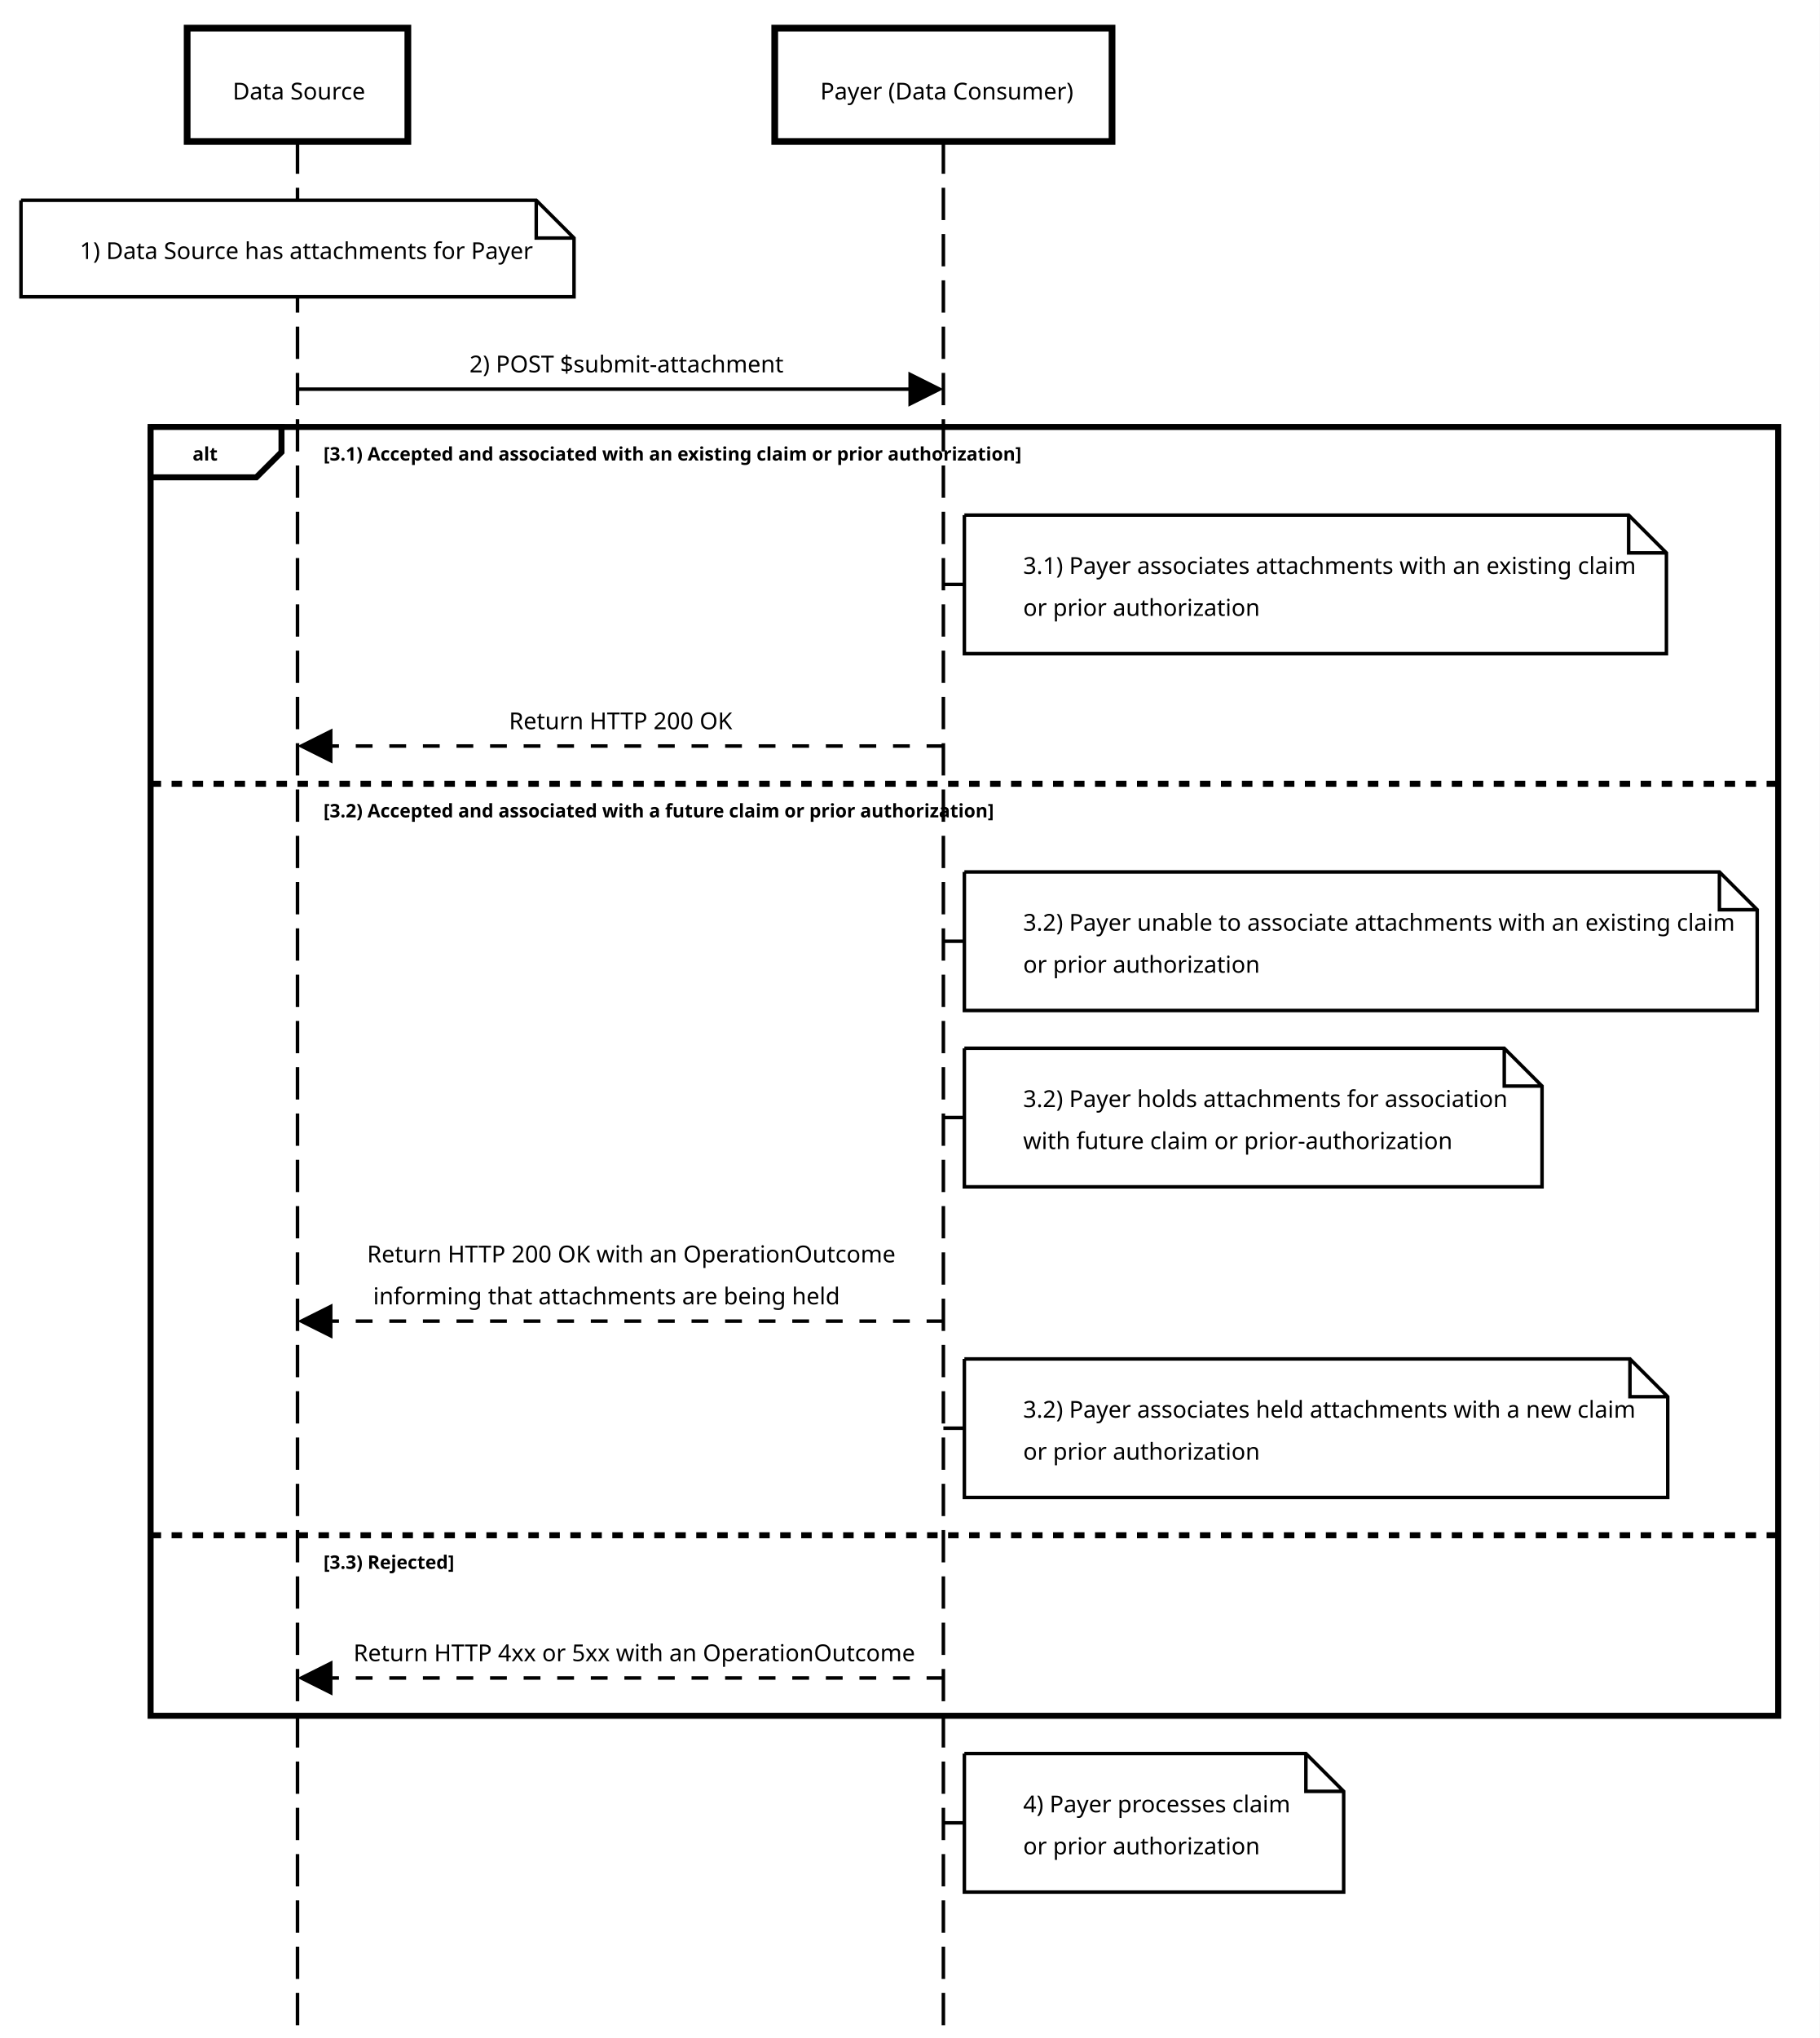
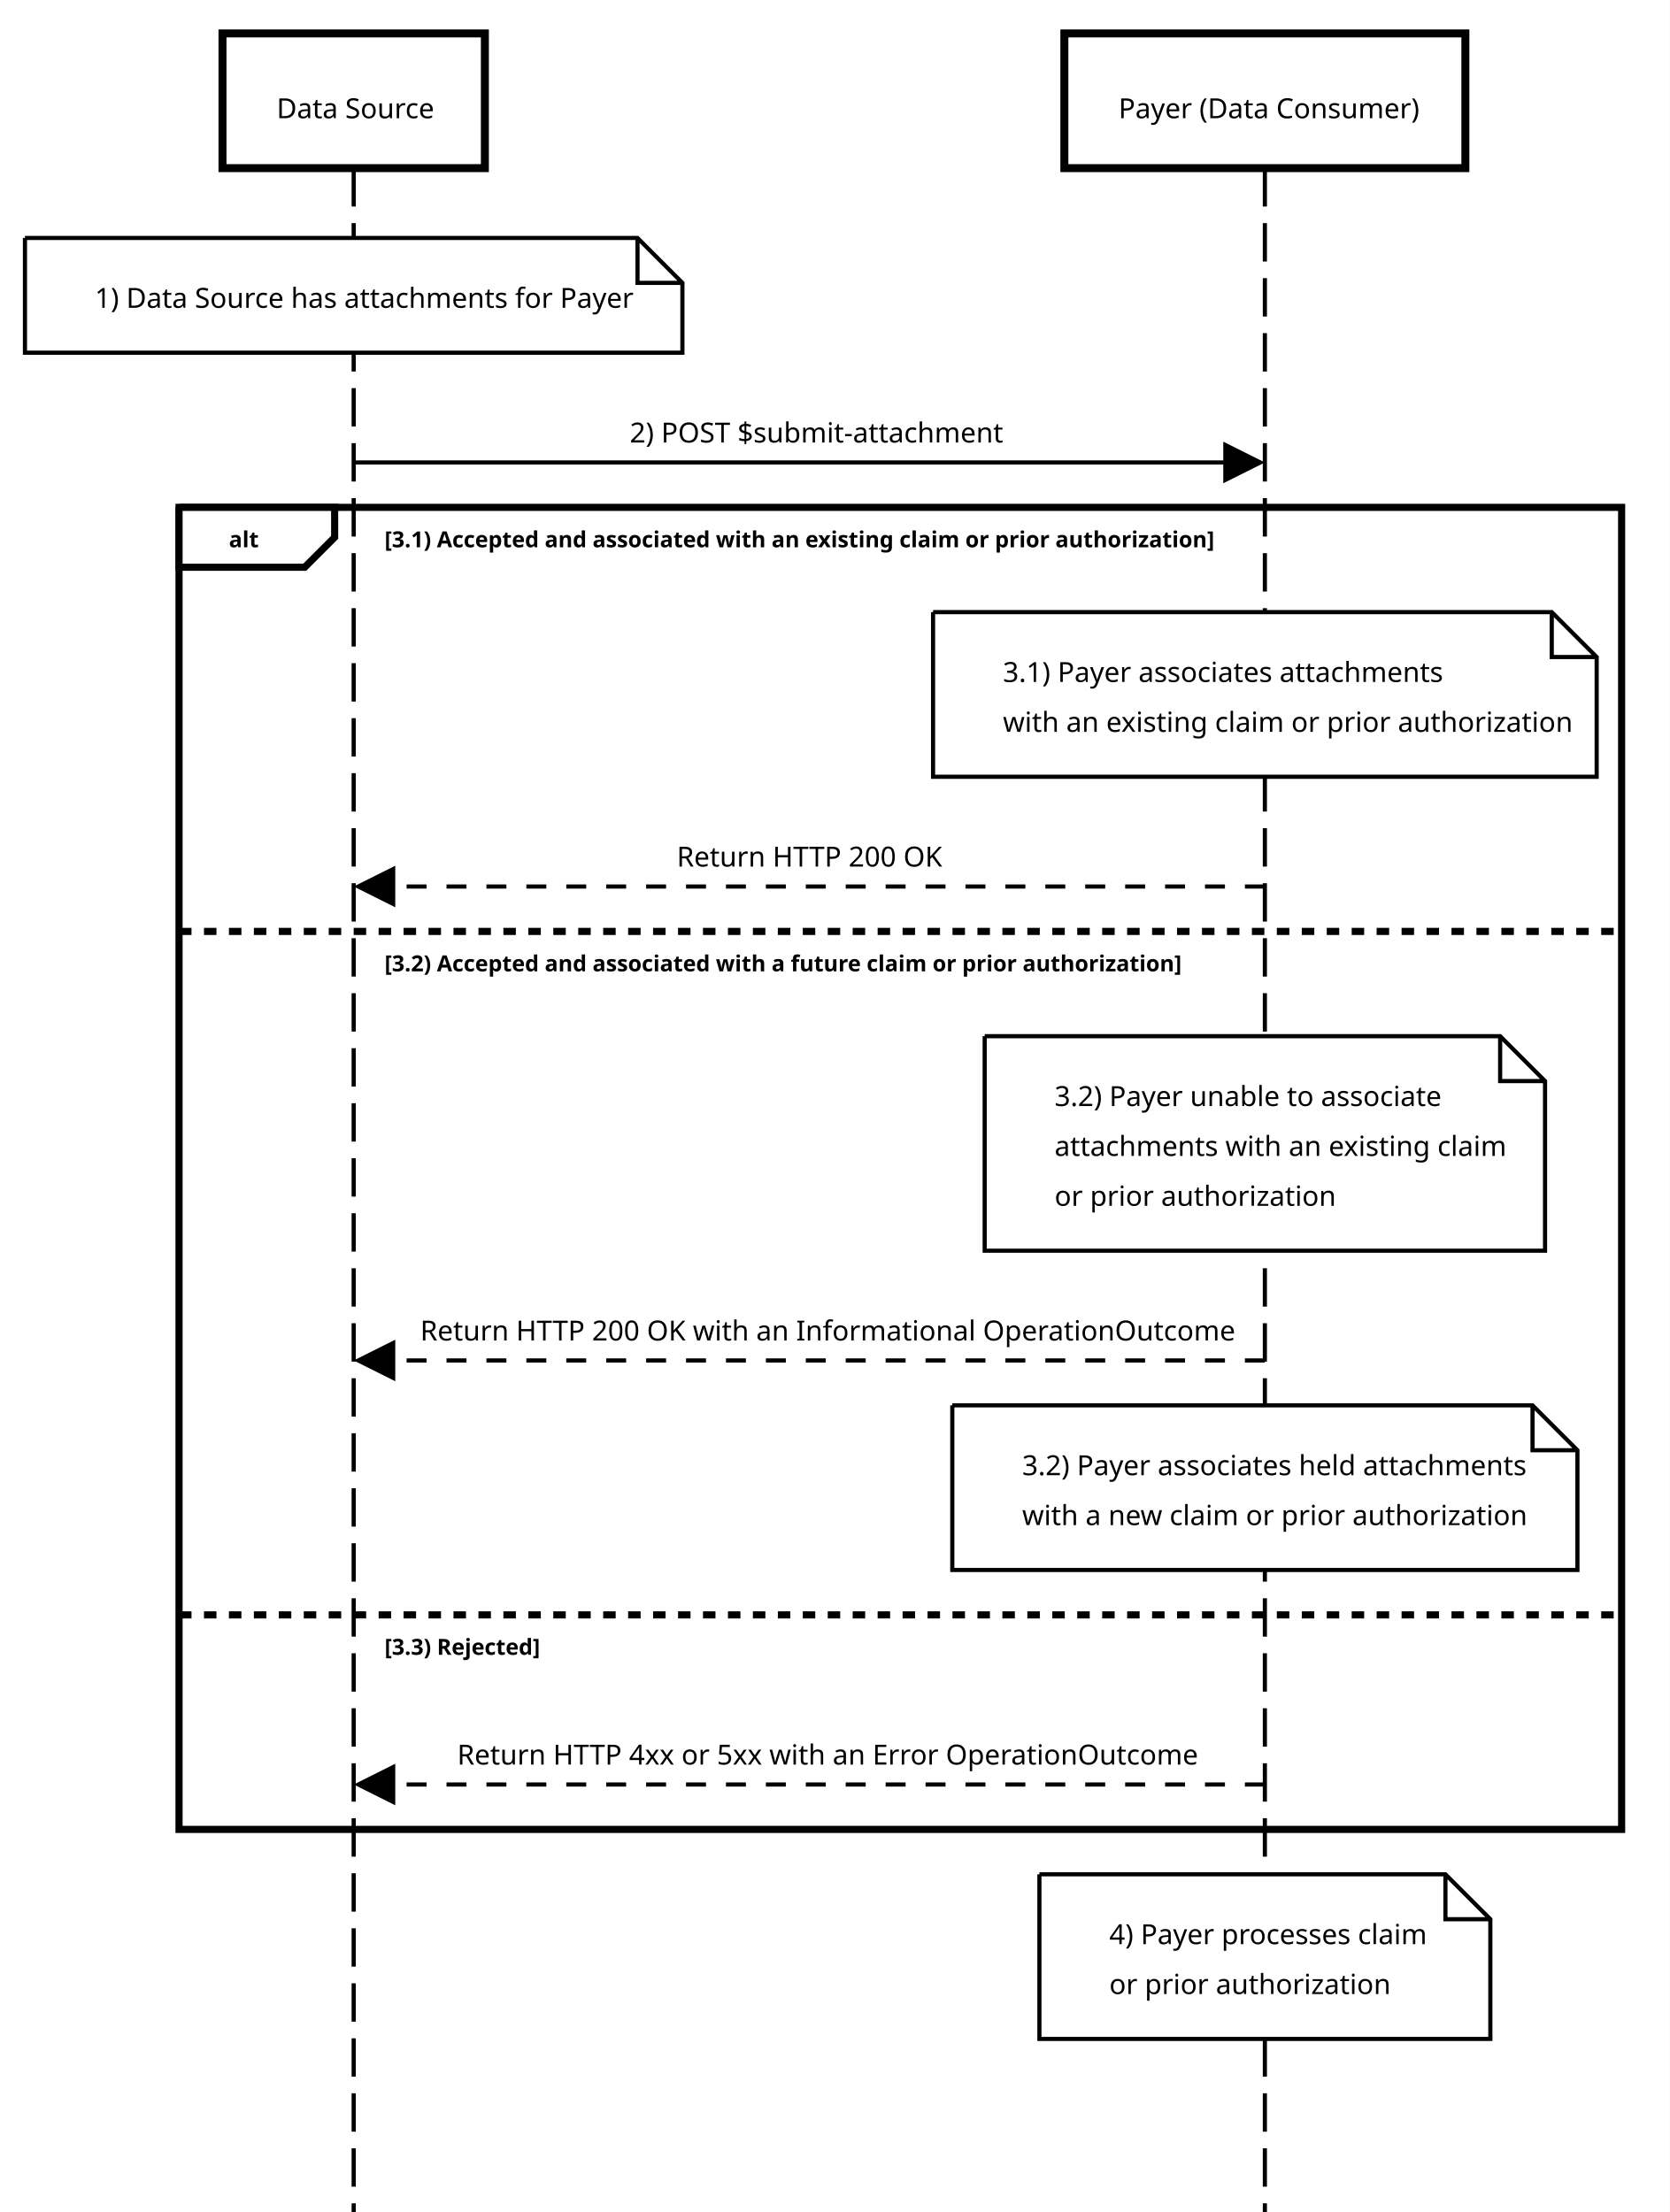
- <svg xmlns="http://www.w3.org/2000/svg" version="1.1" width="1144" height="1281">
+ <svg xmlns="http://www.w3.org/2000/svg" version="1.1" width="883" height="1170">
  <defs />
  <g>
    <g />
    <g />
    <g />
    <g />
    <g />
    <g />
    <g />
    <g />
    <g />
    <g />
    <g />
    <g />
    <g />
    <g />
-     <g />
-     <g />
    <g>
-       <rect fill="white" stroke="none" x="0" y="0" width="1144" height="1281" />
+       <rect fill="white" stroke="none" x="0" y="0" width="883" height="1170" />
    </g>
    <g />
    <g>
-       <path fill="none" stroke="black" paint-order="fill stroke markers" d=" M 187.03 88.926 L 187.03 1281.647" stroke-miterlimit="10" stroke-width="2.199" stroke-dasharray="20.298,8.796" />
-       <path fill="none" stroke="black" paint-order="fill stroke markers" d=" M 593.08 88.926 L 593.08 1281.647" stroke-miterlimit="10" stroke-width="2.199" stroke-dasharray="20.298,8.796" />
+       <path fill="none" stroke="black" paint-order="fill stroke markers" d=" M 187.03 88.926 L 187.03 1170.819" stroke-miterlimit="10" stroke-width="2.199" stroke-dasharray="20.298,8.796" />
+       <path fill="none" stroke="black" paint-order="fill stroke markers" d=" M 668.879 88.926 L 668.879 1170.819" stroke-miterlimit="10" stroke-width="2.199" stroke-dasharray="20.298,8.796" />
    </g>
    <g>
      <path fill="none" stroke="none" />
      <g>
        <path fill="white" stroke="black" paint-order="fill stroke markers" d=" M 117.655 17.68 L 256.405 17.68 L 256.405 88.926 L 117.655 88.926 L 117.655 17.68 Z" stroke-miterlimit="10" stroke-width="4.222" stroke-dasharray="" />
      </g>
      <g>
        <g />
        <text fill="black" stroke="none" font-family="sans-serif" font-size="11pt" font-style="normal" font-weight="normal" text-decoration="normal" x="146.285" y="62.539" text-anchor="start" dominant-baseline="alphabetic" xml:space="preserve">Data Source</text>
      </g>
      <path fill="none" stroke="none" />
      <g>
-         <path fill="white" stroke="black" paint-order="fill stroke markers" d=" M 487.052 17.68 L 699.109 17.68 L 699.109 88.926 L 487.052 88.926 L 487.052 17.68 Z" stroke-miterlimit="10" stroke-width="4.222" stroke-dasharray="" />
+         <path fill="white" stroke="black" paint-order="fill stroke markers" d=" M 562.85 17.68 L 774.907 17.68 L 774.907 88.926 L 562.85 88.926 L 562.85 17.68 Z" stroke-miterlimit="10" stroke-width="4.222" stroke-dasharray="" />
      </g>
      <g>
        <g />
-         <text fill="black" stroke="none" font-family="sans-serif" font-size="11pt" font-style="normal" font-weight="normal" text-decoration="normal" x="515.682" y="62.539" text-anchor="start" dominant-baseline="alphabetic" xml:space="preserve">Payer (Data Consumer)</text>
+         <text fill="black" stroke="none" font-family="sans-serif" font-size="11pt" font-style="normal" font-weight="normal" text-decoration="normal" x="591.481" y="62.539" text-anchor="start" dominant-baseline="alphabetic" xml:space="preserve">Payer (Data Consumer)</text>
      </g>
    </g>
    <g>
      <path fill="white" stroke="black" paint-order="fill stroke markers" d=" M 13.194 125.869 L 337.117 125.869 L 360.866 149.618 L 360.866 186.561 L 13.194 186.561 L 13.194 125.869 M 337.117 125.869 L 337.117 149.618 L 360.866 149.618" stroke-miterlimit="10" stroke-width="2.199" stroke-dasharray="" />
      <g>
        <text fill="black" stroke="none" font-family="sans-serif" font-size="11pt" font-style="normal" font-weight="normal" text-decoration="normal" x="50.137" y="162.812" text-anchor="start" dominant-baseline="alphabetic" xml:space="preserve">1) Data Source has attachments for Payer</text>
      </g>
      <g>
        <g>
-           <rect fill="white" stroke="none" x="291.179" y="210.309" width="197.752" height="34.304" />
+           <rect fill="white" stroke="none" x="329.078" y="210.309" width="197.752" height="34.304" />
        </g>
-         <text fill="black" stroke="none" font-family="sans-serif" font-size="11pt" font-style="normal" font-weight="normal" text-decoration="normal" x="295.137" y="234.058" text-anchor="start" dominant-baseline="alphabetic" xml:space="preserve">2) POST $submit-attachment</text>
+         <text fill="black" stroke="none" font-family="sans-serif" font-size="11pt" font-style="normal" font-weight="normal" text-decoration="normal" x="333.036" y="234.058" text-anchor="start" dominant-baseline="alphabetic" xml:space="preserve">2) POST $submit-attachment</text>
      </g>
      <g>
-         <path fill="none" stroke="black" paint-order="fill stroke markers" d=" M 187.03 244.613 L 571.355 244.613" stroke-miterlimit="10" stroke-width="2.199" stroke-dasharray="" />
-         <g transform="translate(593.0804,244.6134) translate(-593.0804,-244.6134)">
-           <path fill="black" stroke="none" paint-order="stroke fill markers" d=" M 571.091 233.619 L 593.08 244.613 L 571.091 255.608 Z" />
+         <path fill="none" stroke="black" paint-order="fill stroke markers" d=" M 187.03 244.613 L 647.153 244.613" stroke-miterlimit="10" stroke-width="2.199" stroke-dasharray="" />
+         <g transform="translate(668.8785,244.6134) translate(-668.8785,-244.6134)">
+           <path fill="black" stroke="none" paint-order="stroke fill markers" d=" M 646.889 233.619 L 668.879 244.613 L 646.889 255.608 Z" />
        </g>
      </g>
-       <path fill="white" stroke="black" paint-order="fill stroke markers" d=" M 593.08 367.316 L 606.274 367.316 M 606.274 323.776 L 1023.891 323.776 L 1047.64 347.525 L 1047.64 410.855 L 606.274 410.855 L 606.274 323.776 M 1023.891 323.776 L 1023.891 347.525 L 1047.64 347.525" stroke-miterlimit="10" stroke-width="2.199" stroke-dasharray="" />
+       <path fill="white" stroke="black" paint-order="fill stroke markers" d=" M 493.418 323.776 L 820.591 323.776 L 844.339 347.525 L 844.339 410.855 L 493.418 410.855 L 493.418 323.776 M 820.591 323.776 L 820.591 347.525 L 844.339 347.525" stroke-miterlimit="10" stroke-width="2.199" stroke-dasharray="" />
      <g>
-         <text fill="black" stroke="none" font-family="sans-serif" font-size="11pt" font-style="normal" font-weight="normal" text-decoration="normal" x="643.217" y="360.719" text-anchor="start" dominant-baseline="alphabetic" xml:space="preserve">3.1) Payer associates attachments with an existing claim</text>
-         <text fill="black" stroke="none" font-family="sans-serif" font-size="11pt" font-style="normal" font-weight="normal" text-decoration="normal" x="643.217" y="387.107" text-anchor="start" dominant-baseline="alphabetic" xml:space="preserve">or prior authorization</text>
+         <text fill="black" stroke="none" font-family="sans-serif" font-size="11pt" font-style="normal" font-weight="normal" text-decoration="normal" x="530.36" y="360.719" text-anchor="start" dominant-baseline="alphabetic" xml:space="preserve">3.1) Payer associates attachments</text>
+         <text fill="black" stroke="none" font-family="sans-serif" font-size="11pt" font-style="normal" font-weight="normal" text-decoration="normal" x="530.36" y="387.107" text-anchor="start" dominant-baseline="alphabetic" xml:space="preserve">with an existing claim or prior authorization</text>
      </g>
      <g>
        <g>
-           <rect fill="white" stroke="none" x="316.029" y="434.604" width="148.052" height="34.304" />
+           <rect fill="white" stroke="none" x="353.928" y="434.604" width="148.052" height="34.304" />
        </g>
-         <text fill="black" stroke="none" font-family="sans-serif" font-size="11pt" font-style="normal" font-weight="normal" text-decoration="normal" x="319.987" y="458.353" text-anchor="start" dominant-baseline="alphabetic" xml:space="preserve">Return HTTP 200 OK</text>
+         <text fill="black" stroke="none" font-family="sans-serif" font-size="11pt" font-style="normal" font-weight="normal" text-decoration="normal" x="357.886" y="458.353" text-anchor="start" dominant-baseline="alphabetic" xml:space="preserve">Return HTTP 200 OK</text>
      </g>
      <g>
-         <path fill="none" stroke="black" paint-order="fill stroke markers" d=" M 593.08 468.908 L 208.756 468.908" stroke-miterlimit="10" stroke-width="2.199" stroke-dasharray="10.555" />
+         <path fill="none" stroke="black" paint-order="fill stroke markers" d=" M 668.879 468.908 L 208.756 468.908" stroke-miterlimit="10" stroke-width="2.199" stroke-dasharray="10.555" />
        <g transform="translate(187.0298,468.9083) translate(-187.0298,-468.9083)">
          <path fill="black" stroke="none" paint-order="stroke fill markers" d=" M 209.019 457.913 L 187.03 468.908 L 209.019 479.903 Z" />
        </g>
      </g>
-       <path fill="white" stroke="black" paint-order="fill stroke markers" d=" M 593.08 591.611 L 606.274 591.611 M 606.274 548.071 L 1080.956 548.071 L 1104.705 571.82 L 1104.705 635.15 L 606.274 635.15 L 606.274 548.071 M 1080.956 548.071 L 1080.956 571.82 L 1104.705 571.82" stroke-miterlimit="10" stroke-width="2.199" stroke-dasharray="" />
+       <path fill="white" stroke="black" paint-order="fill stroke markers" d=" M 520.715 548.071 L 793.293 548.071 L 817.042 571.82 L 817.042 661.538 L 520.715 661.538 L 520.715 548.071 M 793.293 548.071 L 793.293 571.82 L 817.042 571.82" stroke-miterlimit="10" stroke-width="2.199" stroke-dasharray="" />
      <g>
-         <text fill="black" stroke="none" font-family="sans-serif" font-size="11pt" font-style="normal" font-weight="normal" text-decoration="normal" x="643.217" y="585.014" text-anchor="start" dominant-baseline="alphabetic" xml:space="preserve">3.2) Payer unable to associate attachments with an existing claim</text>
-         <text fill="black" stroke="none" font-family="sans-serif" font-size="11pt" font-style="normal" font-weight="normal" text-decoration="normal" x="643.217" y="611.402" text-anchor="start" dominant-baseline="alphabetic" xml:space="preserve">or prior authorization</text>
-       </g>
-       <path fill="white" stroke="black" paint-order="fill stroke markers" d=" M 593.08 702.439 L 606.274 702.439 M 606.274 658.899 L 945.688 658.899 L 969.436 682.648 L 969.436 745.978 L 606.274 745.978 L 606.274 658.899 M 945.688 658.899 L 945.688 682.648 L 969.436 682.648" stroke-miterlimit="10" stroke-width="2.199" stroke-dasharray="" />
-       <g>
-         <text fill="black" stroke="none" font-family="sans-serif" font-size="11pt" font-style="normal" font-weight="normal" text-decoration="normal" x="643.217" y="695.842" text-anchor="start" dominant-baseline="alphabetic" xml:space="preserve">3.2) Payer holds attachments for association</text>
-         <text fill="black" stroke="none" font-family="sans-serif" font-size="11pt" font-style="normal" font-weight="normal" text-decoration="normal" x="643.217" y="722.23" text-anchor="start" dominant-baseline="alphabetic" xml:space="preserve">with future claim or prior-authorization</text>
+         <text fill="black" stroke="none" font-family="sans-serif" font-size="11pt" font-style="normal" font-weight="normal" text-decoration="normal" x="557.658" y="585.014" text-anchor="start" dominant-baseline="alphabetic" xml:space="preserve">3.2) Payer unable to associate</text>
+         <text fill="black" stroke="none" font-family="sans-serif" font-size="11pt" font-style="normal" font-weight="normal" text-decoration="normal" x="557.658" y="611.402" text-anchor="start" dominant-baseline="alphabetic" xml:space="preserve">attachments with an existing claim</text>
+         <text fill="black" stroke="none" font-family="sans-serif" font-size="11pt" font-style="normal" font-weight="normal" text-decoration="normal" x="557.658" y="637.789" text-anchor="start" dominant-baseline="alphabetic" xml:space="preserve">or prior authorization</text>
      </g>
      <g>
        <g>
-           <rect fill="white" stroke="none" x="226.802" y="769.727" width="326.506" height="34.304" />
+           <rect fill="white" stroke="none" x="218.255" y="685.287" width="419.398" height="34.304" />
        </g>
-         <g>
-           <rect fill="white" stroke="none" x="226.802" y="796.115" width="281.732" height="34.304" />
-         </g>
-         <text fill="black" stroke="none" font-family="sans-serif" font-size="11pt" font-style="normal" font-weight="normal" text-decoration="normal" x="230.76" y="793.476" text-anchor="start" dominant-baseline="alphabetic" xml:space="preserve">Return HTTP 200 OK with an OperationOutcome</text>
-         <text fill="black" stroke="none" font-family="sans-serif" font-size="11pt" font-style="normal" font-weight="normal" text-decoration="normal" x="230.76" y="819.864" text-anchor="start" dominant-baseline="alphabetic" xml:space="preserve"> informing that attachments are being held</text>
+         <text fill="black" stroke="none" font-family="sans-serif" font-size="11pt" font-style="normal" font-weight="normal" text-decoration="normal" x="222.213" y="709.036" text-anchor="start" dominant-baseline="alphabetic" xml:space="preserve">Return HTTP 200 OK with an Informational OperationOutcome </text>
      </g>
      <g>
-         <path fill="none" stroke="black" paint-order="fill stroke markers" d=" M 593.08 830.419 L 208.756 830.419" stroke-miterlimit="10" stroke-width="2.199" stroke-dasharray="10.555" />
-         <g transform="translate(187.0298,830.4189) translate(-187.0298,-830.4189)">
-           <path fill="black" stroke="none" paint-order="stroke fill markers" d=" M 209.019 819.424 L 187.03 830.419 L 209.019 841.414 Z" />
+         <path fill="none" stroke="black" paint-order="fill stroke markers" d=" M 668.879 719.591 L 208.756 719.591" stroke-miterlimit="10" stroke-width="2.199" stroke-dasharray="10.555" />
+         <g transform="translate(187.0298,719.5908) translate(-187.0298,-719.5908)">
+           <path fill="black" stroke="none" paint-order="stroke fill markers" d=" M 209.019 708.596 L 187.03 719.591 L 209.019 730.586 Z" />
        </g>
      </g>
-       <path fill="white" stroke="black" paint-order="fill stroke markers" d=" M 593.08 897.707 L 606.274 897.707 M 606.274 854.168 L 1024.714 854.168 L 1048.463 877.917 L 1048.463 941.247 L 606.274 941.247 L 606.274 854.168 M 1024.714 854.168 L 1024.714 877.917 L 1048.463 877.917" stroke-miterlimit="10" stroke-width="2.199" stroke-dasharray="" />
+       <path fill="white" stroke="black" paint-order="fill stroke markers" d=" M 503.593 743.34 L 810.415 743.34 L 834.164 767.089 L 834.164 830.419 L 503.593 830.419 L 503.593 743.34 M 810.415 743.34 L 810.415 767.089 L 834.164 767.089" stroke-miterlimit="10" stroke-width="2.199" stroke-dasharray="" />
      <g>
-         <text fill="black" stroke="none" font-family="sans-serif" font-size="11pt" font-style="normal" font-weight="normal" text-decoration="normal" x="643.217" y="891.11" text-anchor="start" dominant-baseline="alphabetic" xml:space="preserve">3.2) Payer associates held attachments with a new claim</text>
-         <text fill="black" stroke="none" font-family="sans-serif" font-size="11pt" font-style="normal" font-weight="normal" text-decoration="normal" x="643.217" y="917.498" text-anchor="start" dominant-baseline="alphabetic" xml:space="preserve">or prior authorization</text>
+         <text fill="black" stroke="none" font-family="sans-serif" font-size="11pt" font-style="normal" font-weight="normal" text-decoration="normal" x="540.536" y="780.282" text-anchor="start" dominant-baseline="alphabetic" xml:space="preserve">3.2) Payer associates held attachments</text>
+         <text fill="black" stroke="none" font-family="sans-serif" font-size="11pt" font-style="normal" font-weight="normal" text-decoration="normal" x="540.536" y="806.67" text-anchor="start" dominant-baseline="alphabetic" xml:space="preserve">with a new claim or prior authorization</text>
      </g>
      <g>
        <g>
-           <rect fill="white" stroke="none" x="218.255" y="1020.41" width="343.6" height="34.304" />
+           <rect fill="white" stroke="none" x="237.829" y="909.582" width="380.25" height="34.304" />
        </g>
-         <text fill="black" stroke="none" font-family="sans-serif" font-size="11pt" font-style="normal" font-weight="normal" text-decoration="normal" x="222.213" y="1044.159" text-anchor="start" dominant-baseline="alphabetic" xml:space="preserve">Return HTTP 4xx or 5xx with an OperationOutcome</text>
+         <text fill="black" stroke="none" font-family="sans-serif" font-size="11pt" font-style="normal" font-weight="normal" text-decoration="normal" x="241.787" y="933.331" text-anchor="start" dominant-baseline="alphabetic" xml:space="preserve">Return HTTP 4xx or 5xx with an Error OperationOutcome</text>
      </g>
      <g>
-         <path fill="none" stroke="black" paint-order="fill stroke markers" d=" M 593.08 1054.714 L 208.756 1054.714" stroke-miterlimit="10" stroke-width="2.199" stroke-dasharray="10.555" />
-         <g transform="translate(187.0298,1054.714) translate(-187.0298,-1054.714)">
-           <path fill="black" stroke="none" paint-order="stroke fill markers" d=" M 209.019 1043.719 L 187.03 1054.714 L 209.019 1065.709 Z" />
+         <path fill="none" stroke="black" paint-order="fill stroke markers" d=" M 668.879 943.886 L 208.756 943.886" stroke-miterlimit="10" stroke-width="2.199" stroke-dasharray="10.555" />
+         <g transform="translate(187.0298,943.8857) translate(-187.0298,-943.8857)">
+           <path fill="black" stroke="none" paint-order="stroke fill markers" d=" M 209.019 932.891 L 187.03 943.886 L 209.019 954.881 Z" />
        </g>
      </g>
-       <path fill="white" stroke="black" paint-order="fill stroke markers" d=" M 593.08 1145.751 L 606.274 1145.751 M 606.274 1102.212 L 820.985 1102.212 L 844.734 1125.96 L 844.734 1189.291 L 606.274 1189.291 L 606.274 1102.212 M 820.985 1102.212 L 820.985 1125.96 L 844.734 1125.96" stroke-miterlimit="10" stroke-width="2.199" stroke-dasharray="" />
+       <path fill="white" stroke="black" paint-order="fill stroke markers" d=" M 549.649 991.383 L 764.359 991.383 L 788.108 1015.132 L 788.108 1078.463 L 549.649 1078.463 L 549.649 991.383 M 764.359 991.383 L 764.359 1015.132 L 788.108 1015.132" stroke-miterlimit="10" stroke-width="2.199" stroke-dasharray="" />
      <g>
-         <text fill="black" stroke="none" font-family="sans-serif" font-size="11pt" font-style="normal" font-weight="normal" text-decoration="normal" x="643.217" y="1139.154" text-anchor="start" dominant-baseline="alphabetic" xml:space="preserve">4) Payer processes claim</text>
-         <text fill="black" stroke="none" font-family="sans-serif" font-size="11pt" font-style="normal" font-weight="normal" text-decoration="normal" x="643.217" y="1165.542" text-anchor="start" dominant-baseline="alphabetic" xml:space="preserve">or prior authorization</text>
+         <text fill="black" stroke="none" font-family="sans-serif" font-size="11pt" font-style="normal" font-weight="normal" text-decoration="normal" x="586.592" y="1028.326" text-anchor="start" dominant-baseline="alphabetic" xml:space="preserve">4) Payer processes claim</text>
+         <text fill="black" stroke="none" font-family="sans-serif" font-size="11pt" font-style="normal" font-weight="normal" text-decoration="normal" x="586.592" y="1054.714" text-anchor="start" dominant-baseline="alphabetic" xml:space="preserve">or prior authorization</text>
      </g>
      <g>
        <g />
-         <path fill="none" stroke="black" paint-order="fill stroke markers" d=" M 94.673 268.362 L 1117.899 268.362 L 1117.899 1078.463 L 94.673 1078.463 L 94.673 268.362 Z" stroke-miterlimit="10" stroke-width="3.77" stroke-dasharray="" />
+         <path fill="none" stroke="black" paint-order="fill stroke markers" d=" M 94.673 268.362 L 857.533 268.362 L 857.533 967.635 L 94.673 967.635 L 94.673 268.362 Z" stroke-miterlimit="10" stroke-width="3.77" stroke-dasharray="" />
        <path fill="white" stroke="black" paint-order="fill stroke markers" d=" M 94.673 268.362 L 94.673 300.027 L 161.137 300.027 L 176.97 284.195 L 176.97 268.362 L 94.673 268.362" stroke-miterlimit="10" stroke-width="3.77" stroke-dasharray="" />
        <text fill="black" stroke="none" font-family="sans-serif" font-size="8.8pt" font-style="normal" font-weight="bold" text-decoration="normal" x="121.061" y="289.472" text-anchor="start" dominant-baseline="alphabetic" xml:space="preserve">alt</text>
        <text fill="black" stroke="none" font-family="sans-serif" font-size="8.8pt" font-style="normal" font-weight="bold" text-decoration="normal" x="203.357" y="289.472" text-anchor="start" dominant-baseline="alphabetic" xml:space="preserve">[3.1) Accepted and associated with an existing claim or prior authorization]</text>
        <g>
-           <path fill="none" stroke="black" paint-order="fill stroke markers" d=" M 94.673 492.657 L 1117.899 492.657" stroke-miterlimit="10" stroke-width="3.77" stroke-dasharray="6.597" />
+           <path fill="none" stroke="black" paint-order="fill stroke markers" d=" M 94.673 492.657 L 857.533 492.657" stroke-miterlimit="10" stroke-width="3.77" stroke-dasharray="6.597" />
        </g>
        <g />
        <text fill="black" stroke="none" font-family="sans-serif" font-size="8.8pt" font-style="normal" font-weight="bold" text-decoration="normal" x="203.357" y="513.767" text-anchor="start" dominant-baseline="alphabetic" xml:space="preserve">[3.2) Accepted and associated with a future claim or prior authorization]</text>
        <g>
-           <path fill="none" stroke="black" paint-order="fill stroke markers" d=" M 94.673 964.996 L 1117.899 964.996" stroke-miterlimit="10" stroke-width="3.77" stroke-dasharray="6.597" />
+           <path fill="none" stroke="black" paint-order="fill stroke markers" d=" M 94.673 854.168 L 857.533 854.168" stroke-miterlimit="10" stroke-width="3.77" stroke-dasharray="6.597" />
        </g>
        <g />
-         <text fill="black" stroke="none" font-family="sans-serif" font-size="8.8pt" font-style="normal" font-weight="bold" text-decoration="normal" x="203.357" y="986.106" text-anchor="start" dominant-baseline="alphabetic" xml:space="preserve">[3.3) Rejected]</text>
+         <text fill="black" stroke="none" font-family="sans-serif" font-size="8.8pt" font-style="normal" font-weight="bold" text-decoration="normal" x="203.357" y="875.278" text-anchor="start" dominant-baseline="alphabetic" xml:space="preserve">[3.3) Rejected]</text>
      </g>
      <g />
      <g />
    </g>
    <g />
    <g />
  </g>
</svg>
